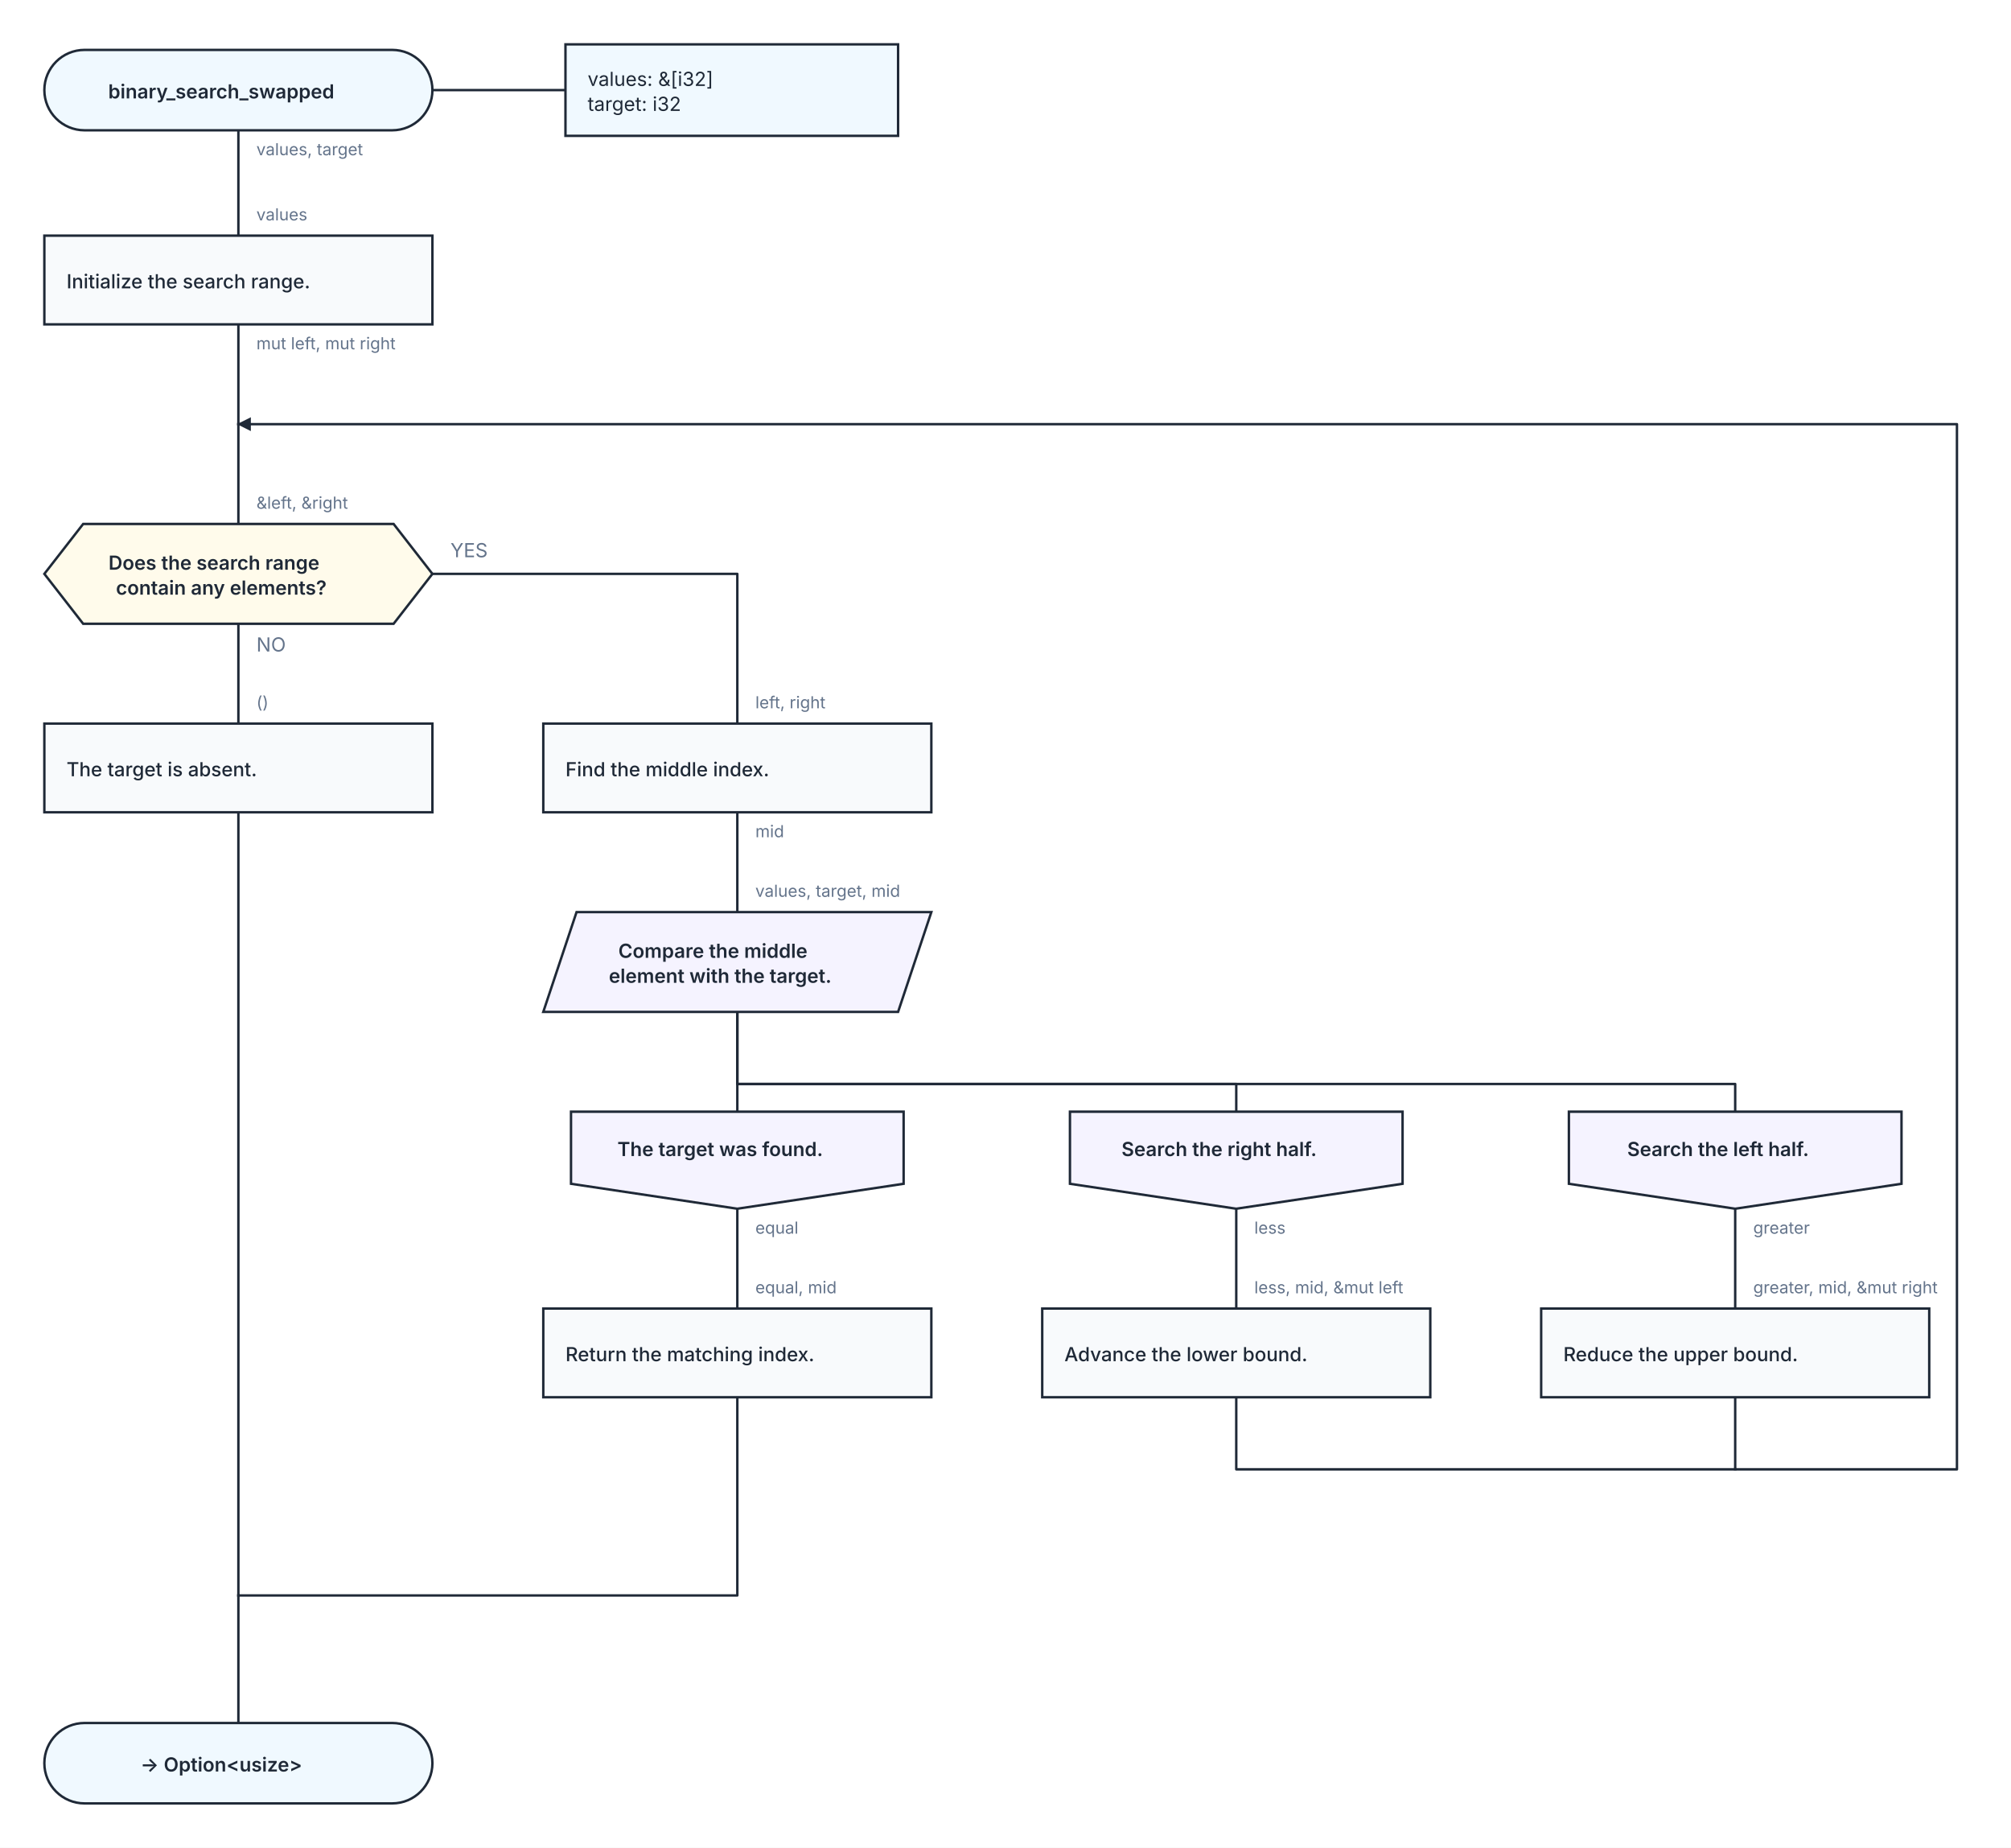
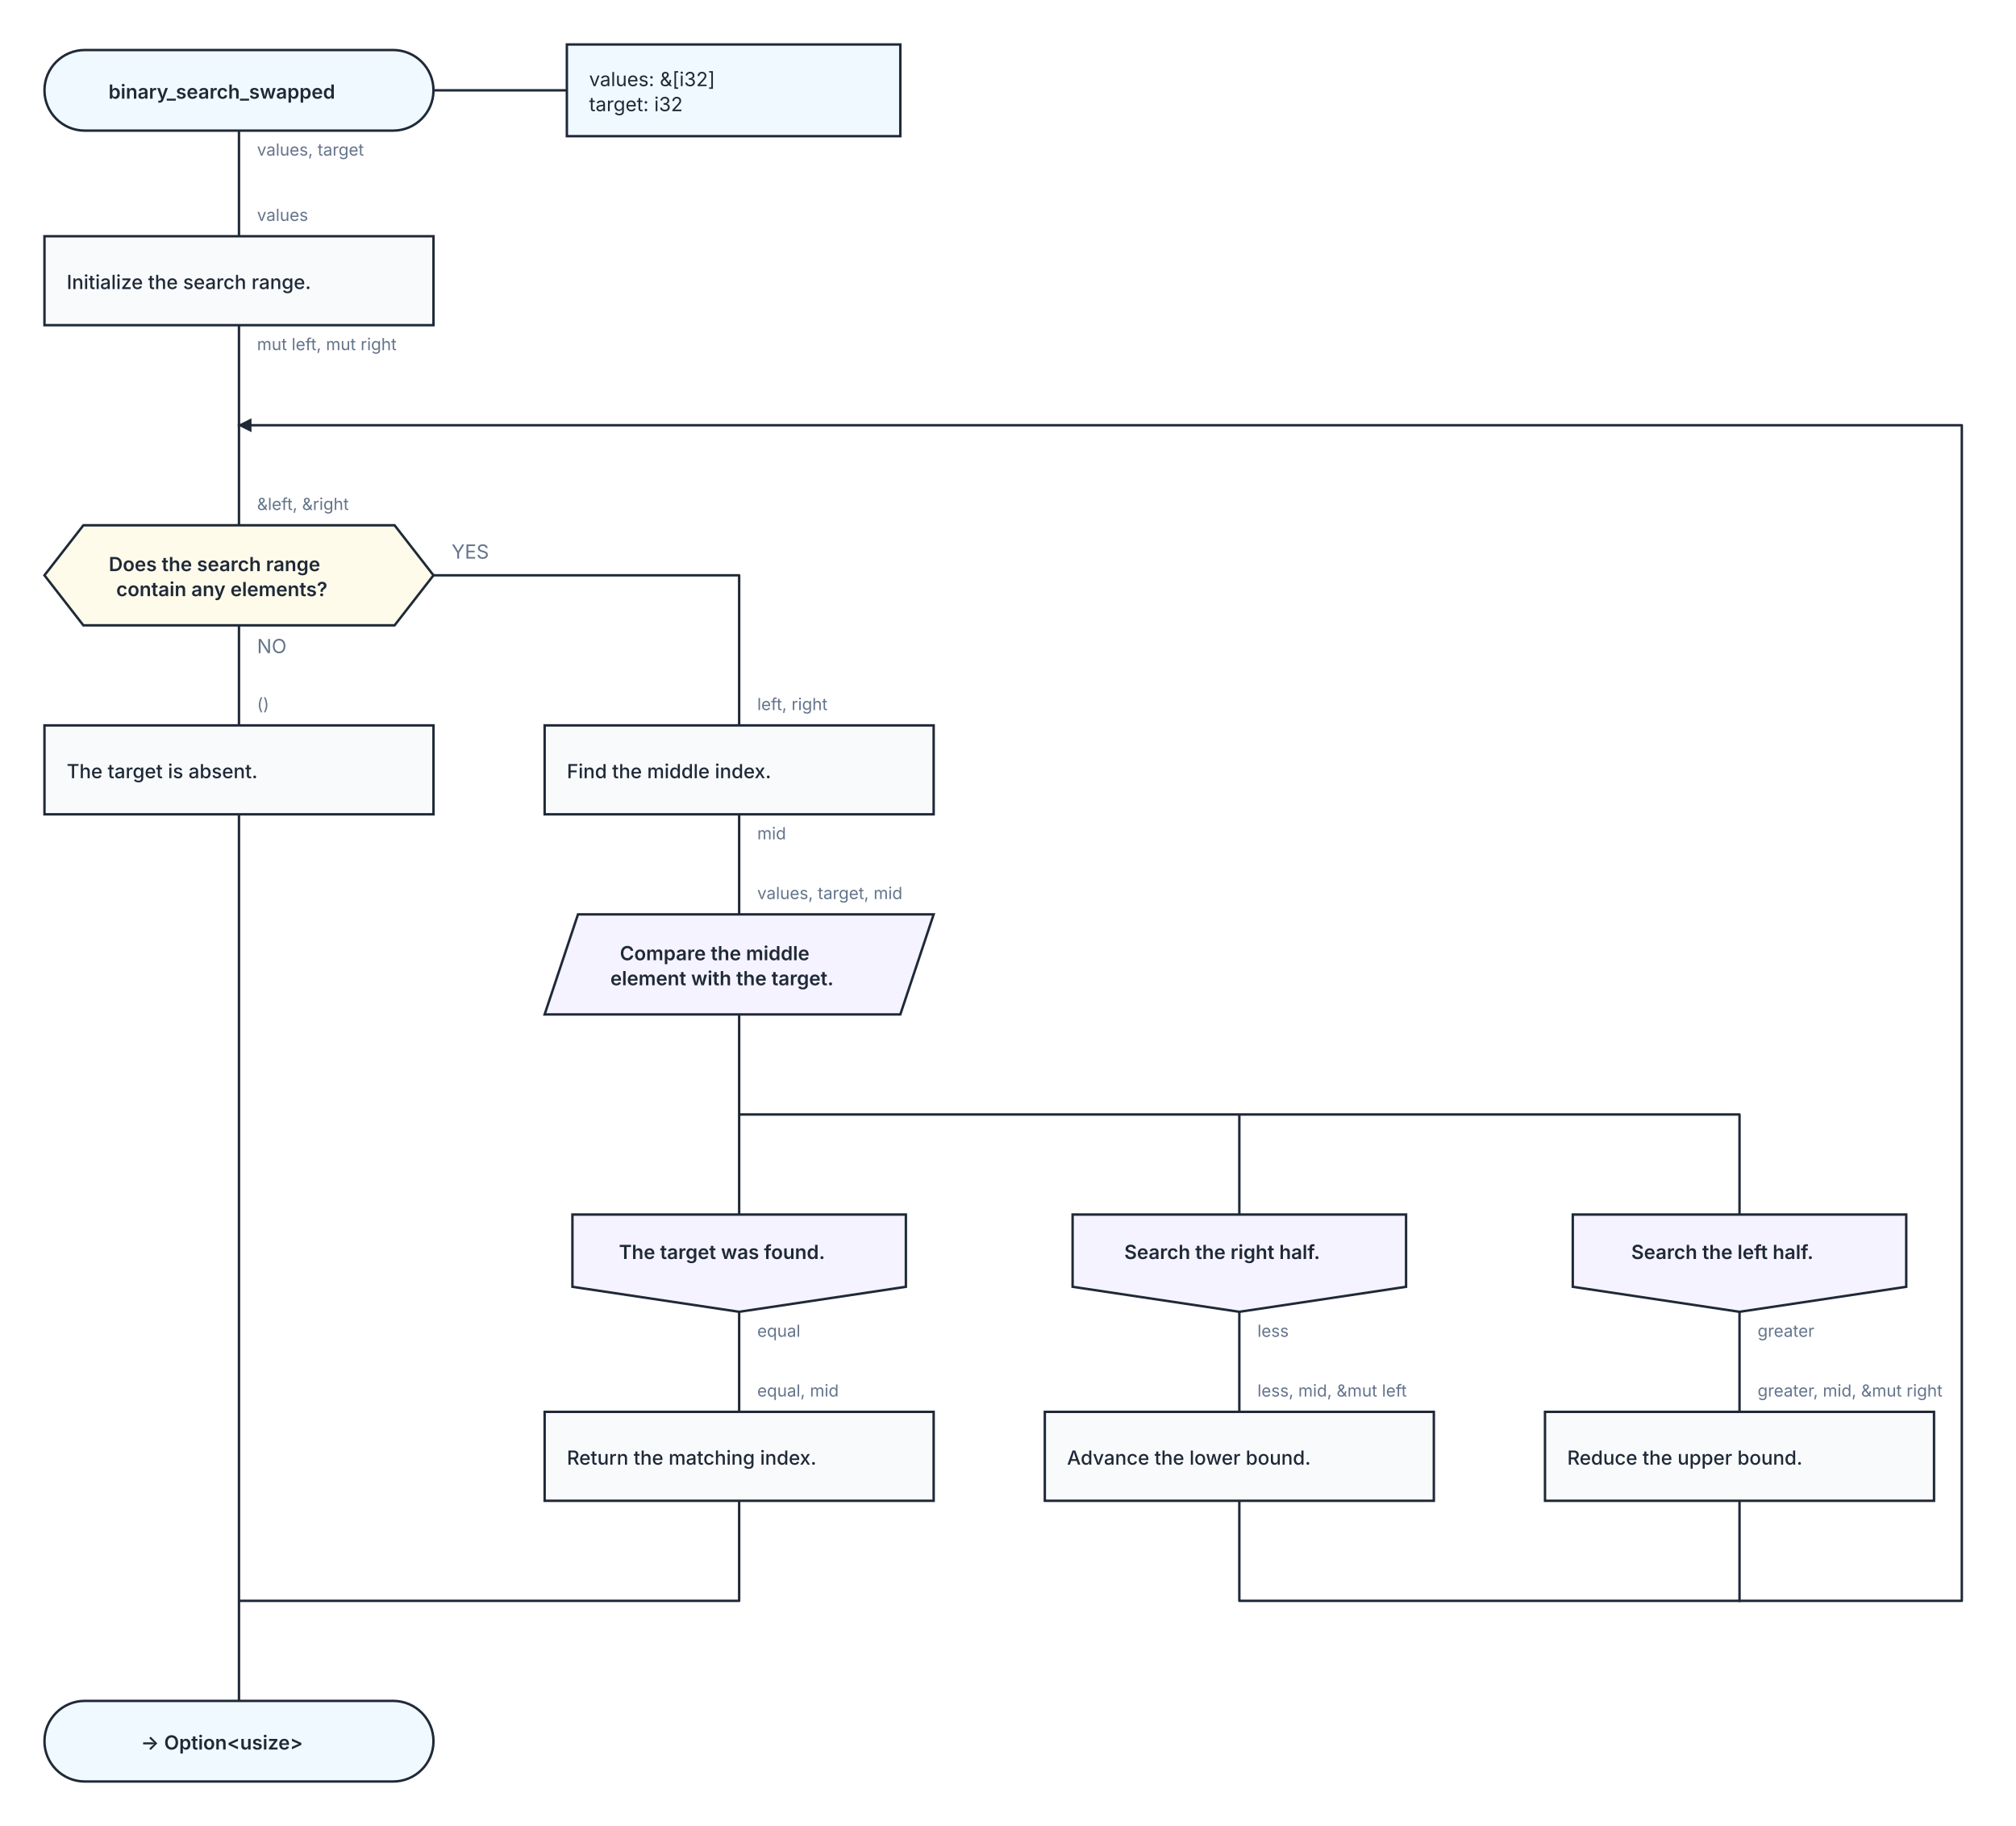
- <svg xmlns="http://www.w3.org/2000/svg" width="1451" height="1333" viewBox="0 0 1451 1333" role="img" aria-labelledby="kaalang-title" aria-describedby="kaalang-description">
+ <svg xmlns="http://www.w3.org/2000/svg" width="1451" height="1314" viewBox="0 0 1451 1314" role="img" aria-labelledby="kaalang-title" aria-describedby="kaalang-description">
  <defs>
    <style>
      svg { color: #1f2937; font-family: Inter, ui-sans-serif, system-ui, -apple-system, BlinkMacSystemFont, "Segoe UI", sans-serif; text-rendering: optimizeLegibility; }
      .connection { fill: none; stroke: currentColor; stroke-width: 1.75; stroke-linecap: square; stroke-linejoin: round; }
      .connection-label { fill: #64748b; font-size: 12px; font-weight: 400; paint-order: stroke; stroke: #ffffff; stroke-width: 5px; stroke-linejoin: round; text-anchor: start; }
      .parameter-link { fill: none; stroke: currentColor; stroke-width: 1.75; }
      .node-shape { fill: #ffffff; stroke: currentColor; stroke-width: 1.75; }
      .start .node-shape, .end .node-shape, .parameter-panel .node-shape { fill: #f0f9ff; }
      .action .node-shape { fill: #f8fafc; }
      .question .node-shape { fill: #fffbeb; }
      .select .node-shape, .case .node-shape { fill: #f5f3ff; }
      .label { fill: currentColor; font-size: 14px; text-anchor: middle; }
      .start .label, .question .label, .select .label, .case .label, .end .label { font-weight: 600; }
      .action .label { font-weight: 500; text-anchor: start; }
      .parameter-panel .label { font-weight: 400; text-anchor: start; }
    </style>
  </defs>
  <rect width="100%" height="100%" fill="#ffffff" />
  <g class="connections">
    <defs>
      <marker id="loop-arrow" markerWidth="10" markerHeight="10" refX="9" refY="5" orient="auto" markerUnits="userSpaceOnUse">
        <path d="M 0 0 L 10 5 L 0 10 Z" fill="currentColor" />
      </marker>
    </defs>
-     <path class="connection" d="M 172 94 L 172 170" />
-     <path class="connection" d="M 172 234 L 172 306" />
-     <path class="connection" d="M 172 450 L 172 522" />
-     <path class="connection" d="M 312 414 L 532 414 L 532 522" />
-     <path class="connection" d="M 532 586 L 532 658" />
-     <path class="connection" d="M 532 730 L 532 802" />
-     <path class="connection" d="M 532 730 L 532 782 L 892 782 L 892 802" />
-     <path class="connection" d="M 532 730 L 532 782 L 1252 782 L 1252 802" />
-     <path class="connection" d="M 532 872 L 532 944" />
-     <path class="connection" d="M 892 872 L 892 944" />
-     <path class="connection" d="M 1252 872 L 1252 944" />
-     <path class="connection" d="M 532 1008 L 532 1151 L 172 1151" />
-     <path class="connection" d="M 892 1008 L 892 1060 L 1252 1060" />
-     <path class="connection" d="M 1252 1008 L 1252 1060" />
-     <path class="connection" d="M 172 586 L 172 1151" />
-     <path class="connection" d="M 172 1151 L 172 1243" />
-     <path class="connection" d="M 172 306 L 172 378" />
-     <path class="connection" d="M 1252 1060 L 1412 1060 L 1412 306 L 172 306" marker-end="url(#loop-arrow)" />
+     <path class="connection" d="       M 172 94 L 172 170       M 172 234 L 172 306       M 172 450 L 172 522       M 312 414 L 532 414 L 532 522       M 532 586 L 532 658       M 532 730 L 532 874       M 532 730 L 532 802 L 892 802 L 892 874       M 532 730 L 532 802 L 1252 802 L 1252 874       M 532 944 L 532 1016       M 892 944 L 892 1016       M 1252 944 L 1252 1016       M 532 1080 L 532 1152 L 172 1152       M 892 1080 L 892 1152 L 1252 1152       M 1252 1080 L 1252 1152       M 172 586 L 172 1152       M 172 1152 L 172 1224       M 172 306 L 172 378     " />
+     <path class="connection" d="       M 1252 1152 L 1412 1152 L 1412 306 L 172 306     " marker-end="url(#loop-arrow)" />
    <text class="connection-label" x="185" y="112" xml:space="preserve">
      <tspan x="185" dy="0">values, target</tspan>
    </text>
    <text class="connection-label" x="185" y="252" xml:space="preserve">
      <tspan x="185" dy="0">mut left, mut right</tspan>
    </text>
    <text class="connection-label branch-label" style="font-size: 14px" x="185" y="470" xml:space="preserve">
      <tspan x="185" dy="0">NO</tspan>
    </text>
    <text class="connection-label branch-label" style="font-size: 14px" x="325" y="402" xml:space="preserve">
      <tspan x="325" dy="0">YES</tspan>
    </text>
    <text class="connection-label" x="545" y="604" xml:space="preserve">
      <tspan x="545" dy="0">mid</tspan>
    </text>
-     <text class="connection-label" x="545" y="890" xml:space="preserve">
+     <text class="connection-label" x="545" y="962" xml:space="preserve">
      <tspan x="545" dy="0">equal</tspan>
    </text>
-     <text class="connection-label" x="905" y="890" xml:space="preserve">
+     <text class="connection-label" x="905" y="962" xml:space="preserve">
      <tspan x="905" dy="0">less</tspan>
    </text>
-     <text class="connection-label" x="1265" y="890" xml:space="preserve">
+     <text class="connection-label" x="1265" y="962" xml:space="preserve">
      <tspan x="1265" dy="0">greater</tspan>
    </text>
    <text class="connection-label" x="185" y="159" xml:space="preserve">
      <tspan x="185" dy="0">values</tspan>
    </text>
    <text class="connection-label" x="185" y="367" xml:space="preserve">
      <tspan x="185" dy="0">&amp;left, &amp;right</tspan>
    </text>
    <text class="connection-label" x="545" y="511" xml:space="preserve">
      <tspan x="545" dy="0">left, right</tspan>
    </text>
    <text class="connection-label" x="545" y="647" xml:space="preserve">
      <tspan x="545" dy="0">values, target, mid</tspan>
    </text>
-     <text class="connection-label" x="545" y="933" xml:space="preserve">
+     <text class="connection-label" x="545" y="1005" xml:space="preserve">
      <tspan x="545" dy="0">equal, mid</tspan>
    </text>
-     <text class="connection-label" x="905" y="933" xml:space="preserve">
+     <text class="connection-label" x="905" y="1005" xml:space="preserve">
      <tspan x="905" dy="0">less, mid, &amp;mut left</tspan>
    </text>
-     <text class="connection-label" x="1265" y="933" xml:space="preserve">
+     <text class="connection-label" x="1265" y="1005" xml:space="preserve">
      <tspan x="1265" dy="0">greater, mid, &amp;mut right</tspan>
    </text>
    <text class="connection-label" x="185" y="511" xml:space="preserve">
      <tspan x="185" dy="0">()</tspan>
    </text>
  </g>
  <g class="nodes">
    <path class="parameter-link" d="M 312 65 L 408 65" />
    <g class="parameter-panel" transform="translate(528 65)">
      <rect class="node-shape" x="-120" y="-33" width="240" height="66" />
      <text class="label" x="-104" y="-3" xml:space="preserve">
        <tspan x="-104" dy="0">values: &amp;[i32]</tspan>
        <tspan x="-104" dy="18">target: i32</tspan>
      </text>
    </g>
    <g class="node start" transform="translate(172 65)">
      <rect class="node-shape" x="-140" y="-29" width="280" height="58" rx="29" />
      <text class="label" y="6" xml:space="preserve">
        <tspan x="0" dy="0">binary_search_swapped</tspan>
      </text>
    </g>
    <g class="node action" transform="translate(172 202)">
      <rect class="node-shape" x="-140" y="-32" width="280" height="64" />
      <text class="label" y="6" xml:space="preserve">
        <tspan x="-124" dy="0">Initialize the search range.</tspan>
      </text>
    </g>
    <g class="node question" transform="translate(172 414)">
      <polygon class="node-shape" points="-112,-36 112,-36 140,0 112,36 -112,36 -140,0" />
      <text class="label" y="-3" xml:space="preserve">
        <tspan x="0" dy="0">Does the search range </tspan>
        <tspan x="0" dy="18">contain any elements?</tspan>
      </text>
    </g>
    <g class="node action" transform="translate(532 554)">
      <rect class="node-shape" x="-140" y="-32" width="280" height="64" />
      <text class="label" y="6" xml:space="preserve">
        <tspan x="-124" dy="0">Find the middle index.</tspan>
      </text>
    </g>
    <g class="node select" transform="translate(532 694)">
      <polygon class="node-shape" points="-116,-36 140,-36 116,36 -140,36" />
      <text class="label" y="-3" xml:space="preserve">
        <tspan x="0" dy="0">Compare the middle </tspan>
        <tspan x="0" dy="18">element with the target.</tspan>
      </text>
    </g>
-     <g class="node case" transform="translate(532 837)">
+     <g class="node case" transform="translate(532 909)">
      <polygon class="node-shape" points="-120,-35 120,-35 120,17 0,35 -120,17" />
      <text class="label" y="-3" xml:space="preserve">
        <tspan x="0" dy="0">The target was found.</tspan>
      </text>
    </g>
-     <g class="node case" transform="translate(892 837)">
+     <g class="node case" transform="translate(892 909)">
      <polygon class="node-shape" points="-120,-35 120,-35 120,17 0,35 -120,17" />
      <text class="label" y="-3" xml:space="preserve">
        <tspan x="0" dy="0">Search the right half.</tspan>
      </text>
    </g>
-     <g class="node case" transform="translate(1252 837)">
+     <g class="node case" transform="translate(1252 909)">
      <polygon class="node-shape" points="-120,-35 120,-35 120,17 0,35 -120,17" />
      <text class="label" y="-3" xml:space="preserve">
        <tspan x="0" dy="0">Search the left half.</tspan>
      </text>
    </g>
-     <g class="node action" transform="translate(532 976)">
+     <g class="node action" transform="translate(532 1048)">
      <rect class="node-shape" x="-140" y="-32" width="280" height="64" />
      <text class="label" y="6" xml:space="preserve">
        <tspan x="-124" dy="0">Return the matching index.</tspan>
      </text>
    </g>
-     <g class="node action" transform="translate(892 976)">
+     <g class="node action" transform="translate(892 1048)">
      <rect class="node-shape" x="-140" y="-32" width="280" height="64" />
      <text class="label" y="6" xml:space="preserve">
        <tspan x="-124" dy="0">Advance the lower bound.</tspan>
      </text>
    </g>
-     <g class="node action" transform="translate(1252 976)">
+     <g class="node action" transform="translate(1252 1048)">
      <rect class="node-shape" x="-140" y="-32" width="280" height="64" />
      <text class="label" y="6" xml:space="preserve">
        <tspan x="-124" dy="0">Reduce the upper bound.</tspan>
      </text>
    </g>
    <g class="node action" transform="translate(172 554)">
      <rect class="node-shape" x="-140" y="-32" width="280" height="64" />
      <text class="label" y="6" xml:space="preserve">
        <tspan x="-124" dy="0">The target is absent.</tspan>
      </text>
    </g>
-     <g class="node end" transform="translate(172 1272)">
+     <g class="node end" transform="translate(172 1253)">
      <rect class="node-shape" x="-140" y="-29" width="280" height="58" rx="29" />
      <text class="label" y="6" xml:space="preserve">
        <tspan x="0" dy="0">-&gt; Option&lt;usize&gt;</tspan>
      </text>
    </g>
  </g>
</svg>
